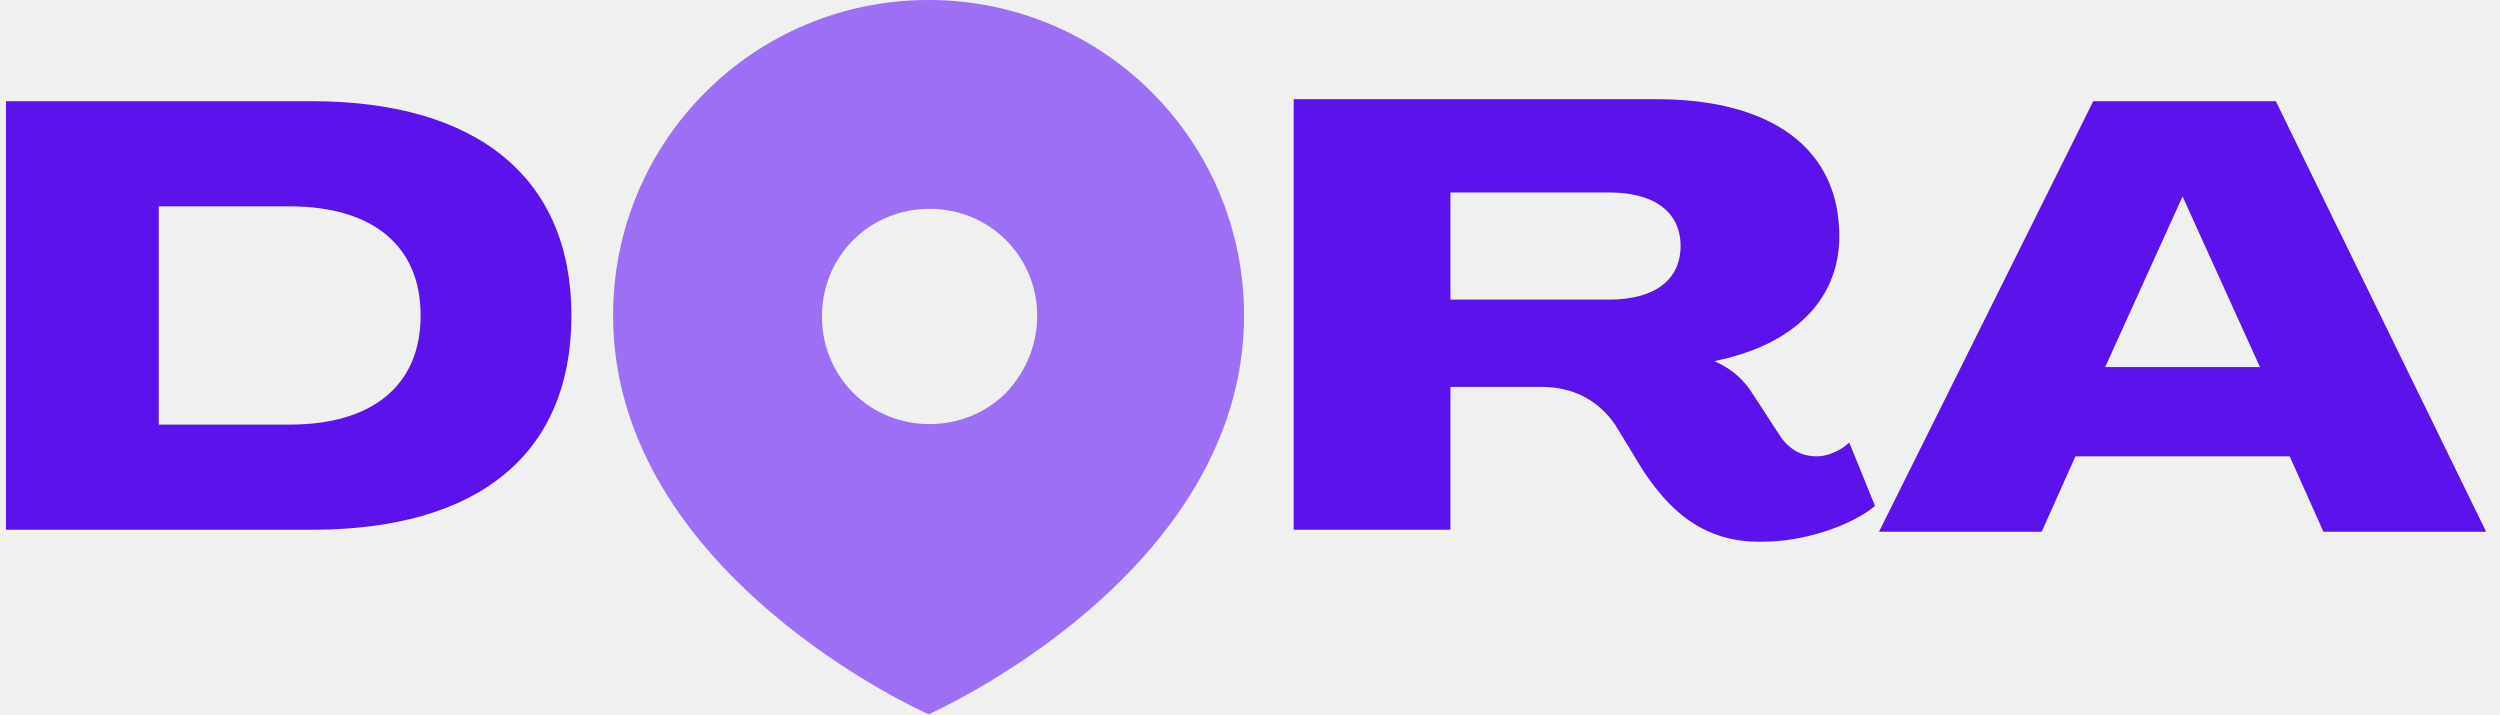
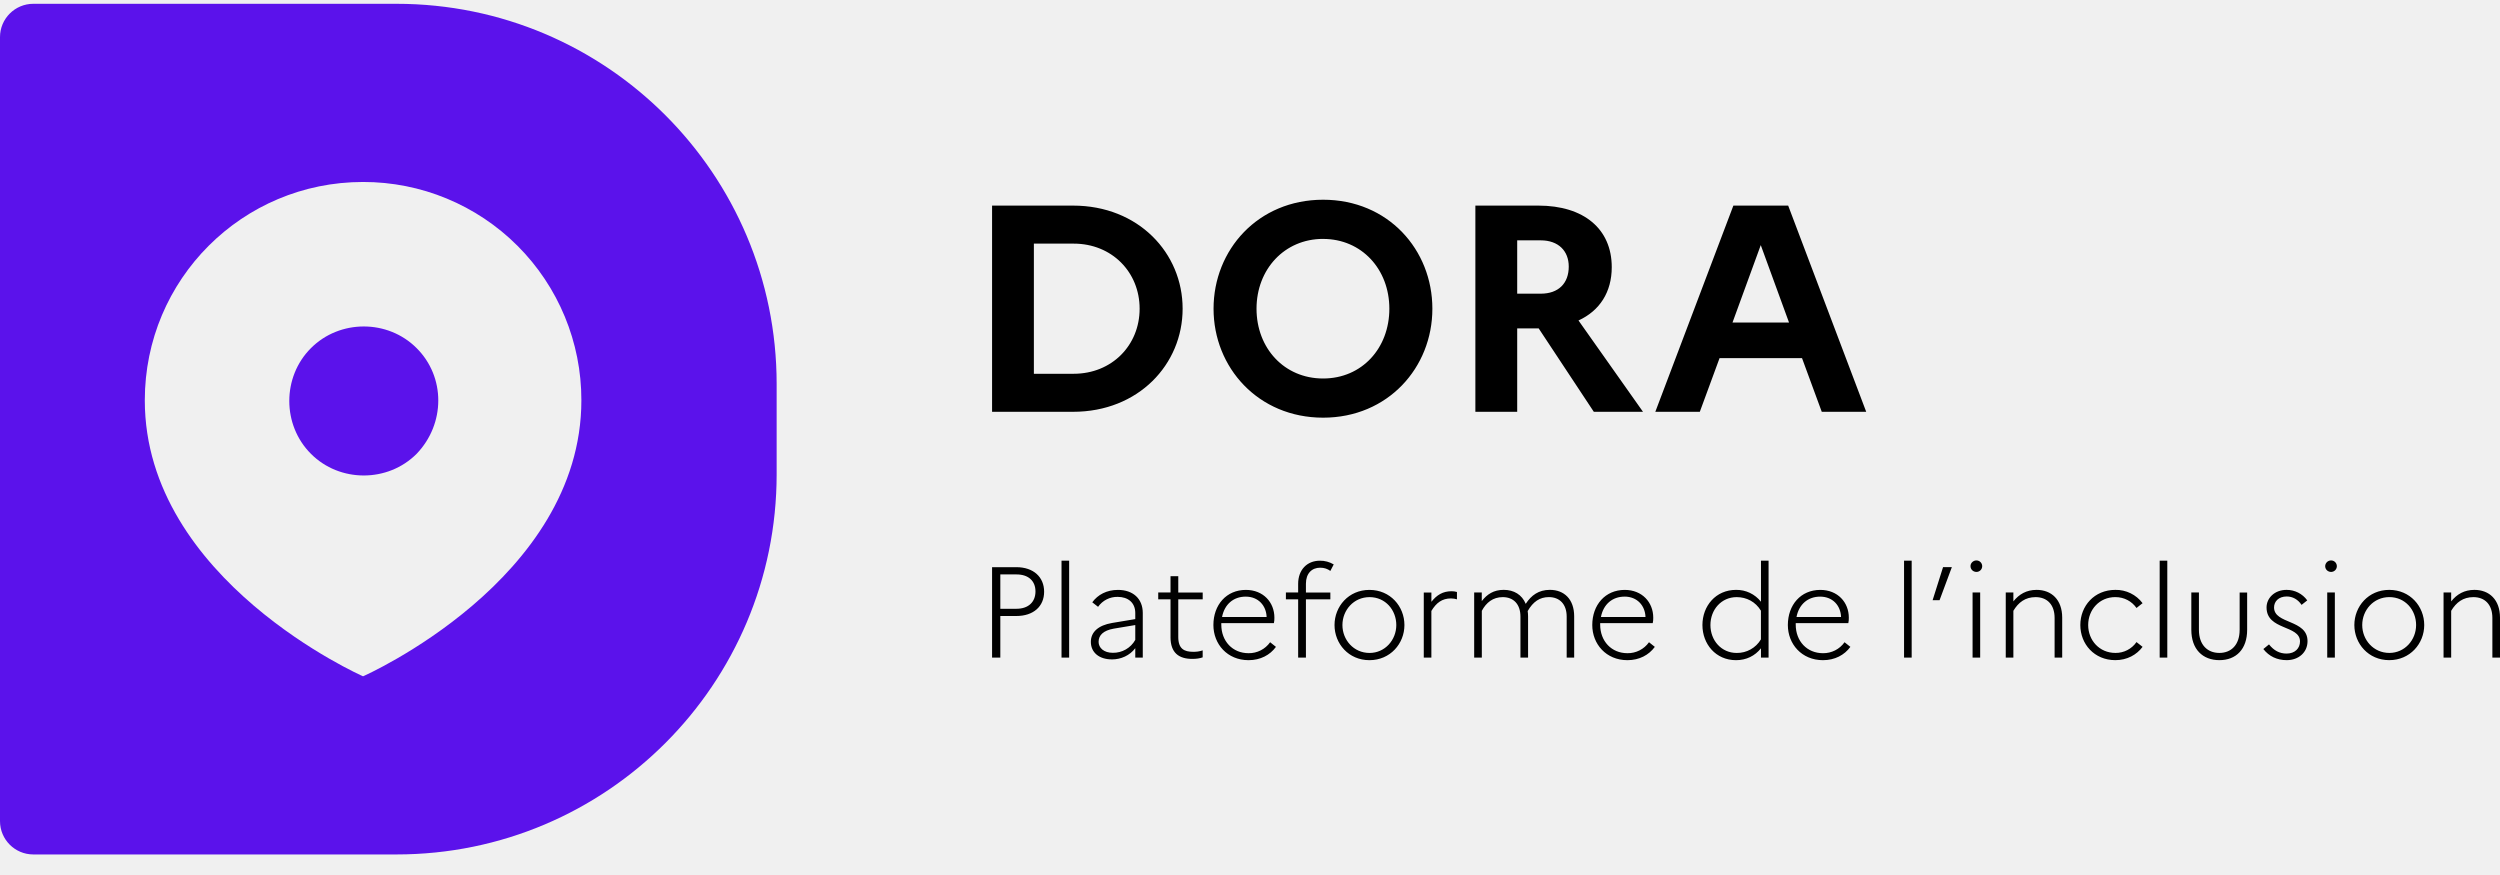
- <svg xmlns="http://www.w3.org/2000/svg" width="126" height="36" fill="none">
+ <svg xmlns="http://www.w3.org/2000/svg" width="100" height="35" fill="none">
  <g clip-path="url(#a)">
-     <path fill="#5B12EB" d="M.3 5.1h15.4c8.4 0 13.1 3.9 13.1 10.8 0 7-4.7 10.8-13.1 10.8H.3V5.1Zm14.3 16.3c4.2 0 6.6-2 6.6-5.5s-2.4-5.5-6.6-5.5H8v11h6.6Zm90.901-16.3h9.2l10.6 21.7h-8.2l-1.7-3.8h-10.8l-1.7 3.8h-8.2l10.8-21.7Zm8.4 13.4-3.9-8.6-3.9 8.6h7.8Zm-31.1 5.2-1.4-2.3c-.9-1.3-2.2-1.9-3.7-1.9h-4.6v7.2h-7.9V5h18.3c5.8 0 9.2 2.5 9.2 6.9 0 3.2-2.3 5.5-6.3 6.3.7.3 1.4.8 1.9 1.6l1.5 2.3c.4.5.9.9 1.8.9.5 0 1.2-.3 1.6-.7l1.3 3.2c-1.2 1-3.6 1.8-5.6 1.8-3.2.1-4.9-1.8-6.1-3.6Zm-1.7-8.6c2.3 0 3.6-1 3.6-2.7 0-1.7-1.3-2.7-3.6-2.7h-8v5.4h8Z" />
-     <path fill="#9C6FF4" d="M46.8 0C38 0 30.9 7.1 30.9 15.9 30.9 29 46.8 36 46.8 36s15.9-7 15.9-20.1C62.7 7.1 55.6 0 46.8 0Zm3.9 19.8c-2.1 2.1-5.6 2.1-7.7 0-2.1-2.1-2.1-5.6 0-7.7 2.1-2.1 5.6-2.1 7.7 0 2.1 2.1 2.1 5.5 0 7.7Z" />
+     <path fill="#5B12EB" fill-rule="evenodd" d="M1.332.152H15.86c8.399 0 15.206 6.808 15.206 15.207v3.612c0 8.398-6.807 15.207-15.205 15.207H1.332A1.333 1.333 0 0 1 0 32.846V1.484C0 .75.597.152 1.332.152Zm4.46 15.86c0 7.196 8.73 11.04 8.73 11.04s8.733-3.844 8.733-11.04a8.72 8.72 0 0 0-8.733-8.733c-4.832 0-8.73 3.9-8.73 8.733Zm10.873 2.141c1.155-1.207 1.155-3.076 0-4.228-1.152-1.155-3.075-1.155-4.227 0-1.155 1.152-1.155 3.076 0 4.228 1.151 1.155 3.074 1.155 4.227 0Z" clip-rule="evenodd" />
+     <path fill="#000" d="M39.683 26.305h.33V24.64h.641c.688 0 1.111-.387 1.111-.971s-.423-.982-1.111-.982h-.971v3.618Zm.977-3.328c.475 0 .759.258.759.681 0 .423-.284.693-.76.693h-.646v-1.375h.647Zm1.801 3.328h.305v-3.877h-.305v3.877Zm2.015.072c.362 0 .714-.156.935-.45v.378h.3V24.52c0-.573-.392-.924-.992-.924-.45 0-.806.191-1.028.496l.232.181a.933.933 0 0 1 .786-.398c.408 0 .702.227.702.646v.243l-.93.155c-.548.094-.847.362-.847.755 0 .429.336.702.842.702Zm-.532-.708c0-.26.191-.45.604-.523l.863-.144v.594a1.01 1.01 0 0 1-.9.516c-.35 0-.568-.191-.568-.444Zm2.876-.186c0 .636.34.873.873.873.165 0 .294-.02.414-.062v-.279a1.099 1.099 0 0 1-.382.057c-.352 0-.594-.114-.594-.59v-1.509h.977V23.7h-.977v-.651h-.31v.65h-.492v.274h.492v1.51h-.001Zm4.218.392-.233-.186a1.038 1.038 0 0 1-.863.439c-.64 0-1.09-.481-1.09-1.142v-.062h2.104a.911.911 0 0 0 .02-.217c0-.614-.444-1.111-1.142-1.111-.78 0-1.298.6-1.298 1.406 0 .759.553 1.405 1.406 1.405.475 0 .858-.206 1.096-.532Zm-1.21-2.01c.506 0 .822.361.837.816h-1.783c.098-.512.46-.816.945-.816h.001Zm1.608-.165v.273h.49v2.33h.311v-2.33h.977V23.7h-.977v-.352c0-.408.233-.64.569-.64.165 0 .294.046.408.129l.135-.26a1.051 1.051 0 0 0-.553-.149c-.517 0-.87.367-.87.925v.346h-.49Zm3.34-.104c-.832 0-1.395.661-1.395 1.406 0 .744.563 1.405 1.396 1.405.832 0 1.4-.661 1.4-1.405 0-.745-.563-1.406-1.4-1.406Zm.006 2.522c-.636 0-1.085-.522-1.085-1.116 0-.595.45-1.117 1.085-1.117.636 0 1.07.517 1.07 1.117s-.455 1.116-1.07 1.116Zm2.168.186h.305v-1.866c.196-.326.428-.501.785-.501.094 0 .16.016.238.036v-.294a.763.763 0 0 0-.216-.03c-.351 0-.594.154-.806.423v-.371h-.305v2.604-.001Zm2.019 0h.304v-1.871c.176-.33.445-.548.837-.548.424 0 .708.274.708.78v1.639h.305v-1.649c0-.072-.006-.145-.016-.212.216-.377.485-.559.847-.559.424 0 .713.274.713.78v1.639h.3v-1.649c0-.687-.403-1.06-.971-1.06-.45 0-.745.218-.967.56-.15-.368-.475-.56-.879-.56-.403 0-.667.176-.879.45v-.346h-.304v2.605h.002Zm7.223-.43-.232-.185a1.038 1.038 0 0 1-.863.439c-.64 0-1.09-.481-1.09-1.142v-.062h2.103a.912.912 0 0 0 .02-.217c0-.614-.444-1.111-1.141-1.111-.78 0-1.298.6-1.298 1.406 0 .759.553 1.405 1.406 1.405.475 0 .857-.206 1.096-.532Zm-1.21-2.01c.507 0 .823.362.838.817h-1.783c.098-.512.46-.816.945-.816Zm3.115 1.138c0 .759.532 1.405 1.344 1.405.408 0 .755-.17.998-.475v.372h.304v-3.877h-.304v1.643a1.241 1.241 0 0 0-.998-.475c-.812 0-1.344.646-1.344 1.406Zm.32 0c0-.615.435-1.117 1.05-1.117.397 0 .754.186.97.543v1.147a1.108 1.108 0 0 1-.97.543c-.615 0-1.05-.502-1.05-1.116Zm5.598.873-.233-.186a1.038 1.038 0 0 1-.863.439c-.64 0-1.09-.481-1.09-1.142v-.062h2.104a.917.917 0 0 0 .02-.217c0-.614-.444-1.111-1.142-1.111-.78 0-1.297.6-1.297 1.406 0 .759.553 1.405 1.405 1.405.476 0 .858-.206 1.096-.532Zm-1.21-2.01c.507 0 .822.361.837.816H71.86c.098-.512.46-.816.946-.816Zm3.357 2.439h.305v-3.877h-.305v3.877Zm1.42-2.295.492-1.323h-.352l-.418 1.323h.28-.002Zm1.476-1.132a.23.23 0 1 0 0-.46c-.129 0-.238.104-.238.227 0 .135.108.233.238.233Zm-.155 3.426h.304v-2.605h-.304v2.605Zm1.327 0h.305v-1.871c.201-.336.475-.547.889-.547.455 0 .76.294.76.832v1.587h.304v-1.598c0-.718-.429-1.111-1.023-1.111-.408 0-.702.175-.93.46v-.357h-.305v2.605Zm4.387-.186c-.64 0-1.09-.502-1.09-1.116 0-.615.45-1.117 1.086-1.117.361 0 .661.171.847.435l.243-.192a1.33 1.33 0 0 0-1.09-.532c-.843 0-1.4.646-1.4 1.406 0 .759.558 1.405 1.4 1.405.47 0 .852-.212 1.09-.532l-.243-.191a1.01 1.01 0 0 1-.843.434Zm1.77.186h.305v-3.877h-.305v3.877Zm3.198-1.106c0 .59-.33.92-.811.92-.481 0-.817-.33-.817-.92v-1.498h-.304v1.493c0 .775.45 1.214 1.122 1.214.672 0 1.111-.439 1.111-1.214V23.7h-.3v1.498Zm.949.765c.226.29.547.444.934.444.476 0 .833-.31.833-.759 0-.879-1.339-.672-1.339-1.349 0-.238.181-.439.507-.439.238 0 .449.119.594.336l.227-.18a1.014 1.014 0 0 0-.827-.42c-.481 0-.801.327-.801.703 0 .92 1.338.698 1.338 1.36 0 .268-.196.485-.537.485-.28 0-.506-.119-.703-.367l-.227.186Zm2.71-3.085a.23.23 0 1 0 0-.46.235.235 0 0 0-.237.227c0 .135.108.233.237.233Zm-.155 3.426h.305v-2.605h-.305v2.605Zm2.48-2.708c-.832 0-1.395.661-1.395 1.406 0 .744.563 1.405 1.395 1.405.832 0 1.4-.66 1.4-1.405s-.563-1.406-1.4-1.406Zm.005 2.522c-.636 0-1.085-.522-1.085-1.116 0-.594.45-1.117 1.085-1.117.637 0 1.07.517 1.07 1.117s-.455 1.116-1.07 1.116Zm2.168.186h.305v-1.871c.202-.336.475-.547.89-.547.454 0 .758.294.758.832v1.587H100v-1.598c0-.718-.429-1.111-1.023-1.111-.408 0-.702.175-.93.46v-.357h-.305v2.605Z" />
+     <path fill="#000" fill-rule="evenodd" d="M52.925 16.707c2.59 0 4.37-2.002 4.37-4.359 0-2.356-1.767-4.359-4.37-4.359-2.604 0-4.383 2.003-4.383 4.36 0 2.356 1.791 4.358 4.383 4.358Zm-.002-7.15c1.544 0 2.651 1.213 2.651 2.791 0 1.579-1.096 2.792-2.65 2.792-1.555 0-2.663-1.213-2.663-2.792 0-1.578 1.12-2.792 2.662-2.792Zm-10-1.333h-3.24v8.248h3.24c2.615 0 4.382-1.897 4.382-4.124 0-2.227-1.767-4.124-4.382-4.124Zm-1.568 6.727V9.745h1.591c1.531 0 2.639 1.142 2.639 2.603 0 1.461-1.107 2.603-2.639 2.603h-1.59Zm17.66-6.727h2.521c1.814 0 2.934.93 2.934 2.463 0 1-.483 1.743-1.33 2.132l2.579 3.652h-1.967l-2.204-3.334h-.86v3.334h-1.673V8.224Zm1.673 1.39v2.133h.943c.707 0 1.119-.412 1.119-1.084 0-.625-.413-1.049-1.12-1.049h-.942Zm10.839-1.39h-2.192l-3.122 8.247h1.78l.789-2.145h3.299l.789 2.145h1.778l-3.121-8.247ZM70.43 9.803l1.131 3.098H69.3l1.131-3.098Z" clip-rule="evenodd" />
  </g>
  <defs>
    <clipPath id="a">
-       <path fill="#fff" d="M0 0h126v36H0z" />
+       <path fill="#fff" d="M0 .151h100v34.026H0z" />
    </clipPath>
  </defs>
</svg>
